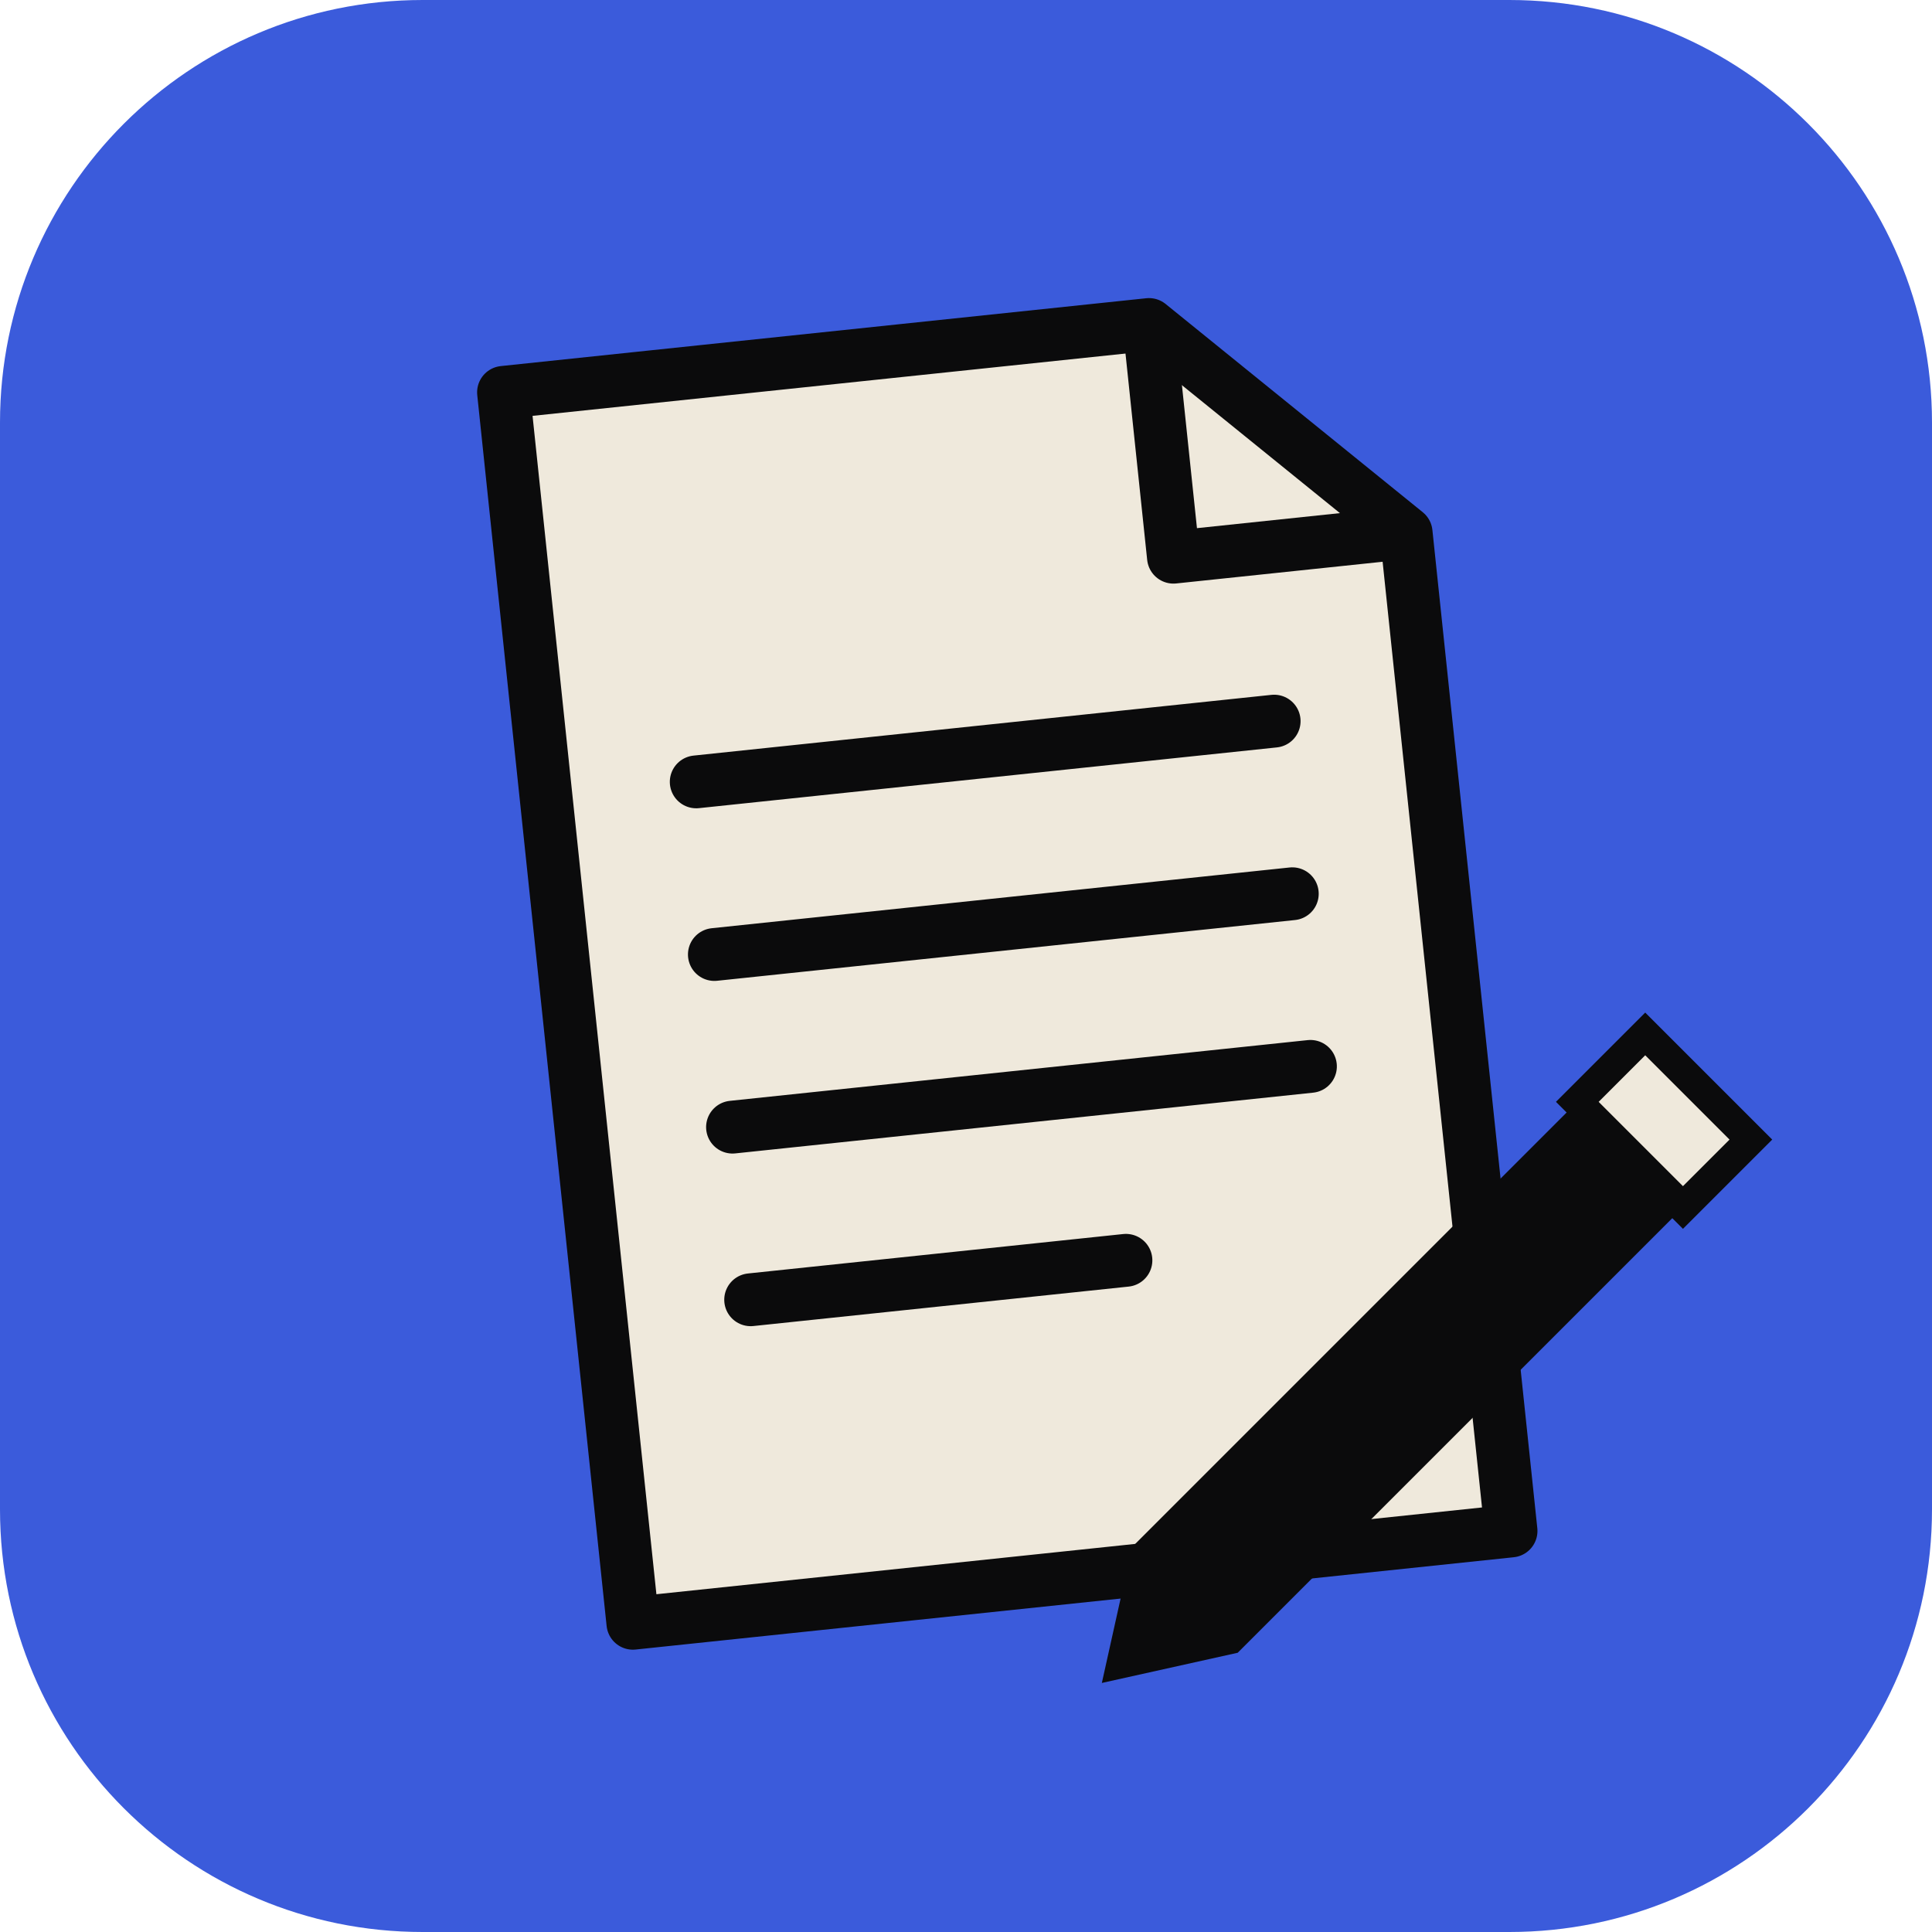
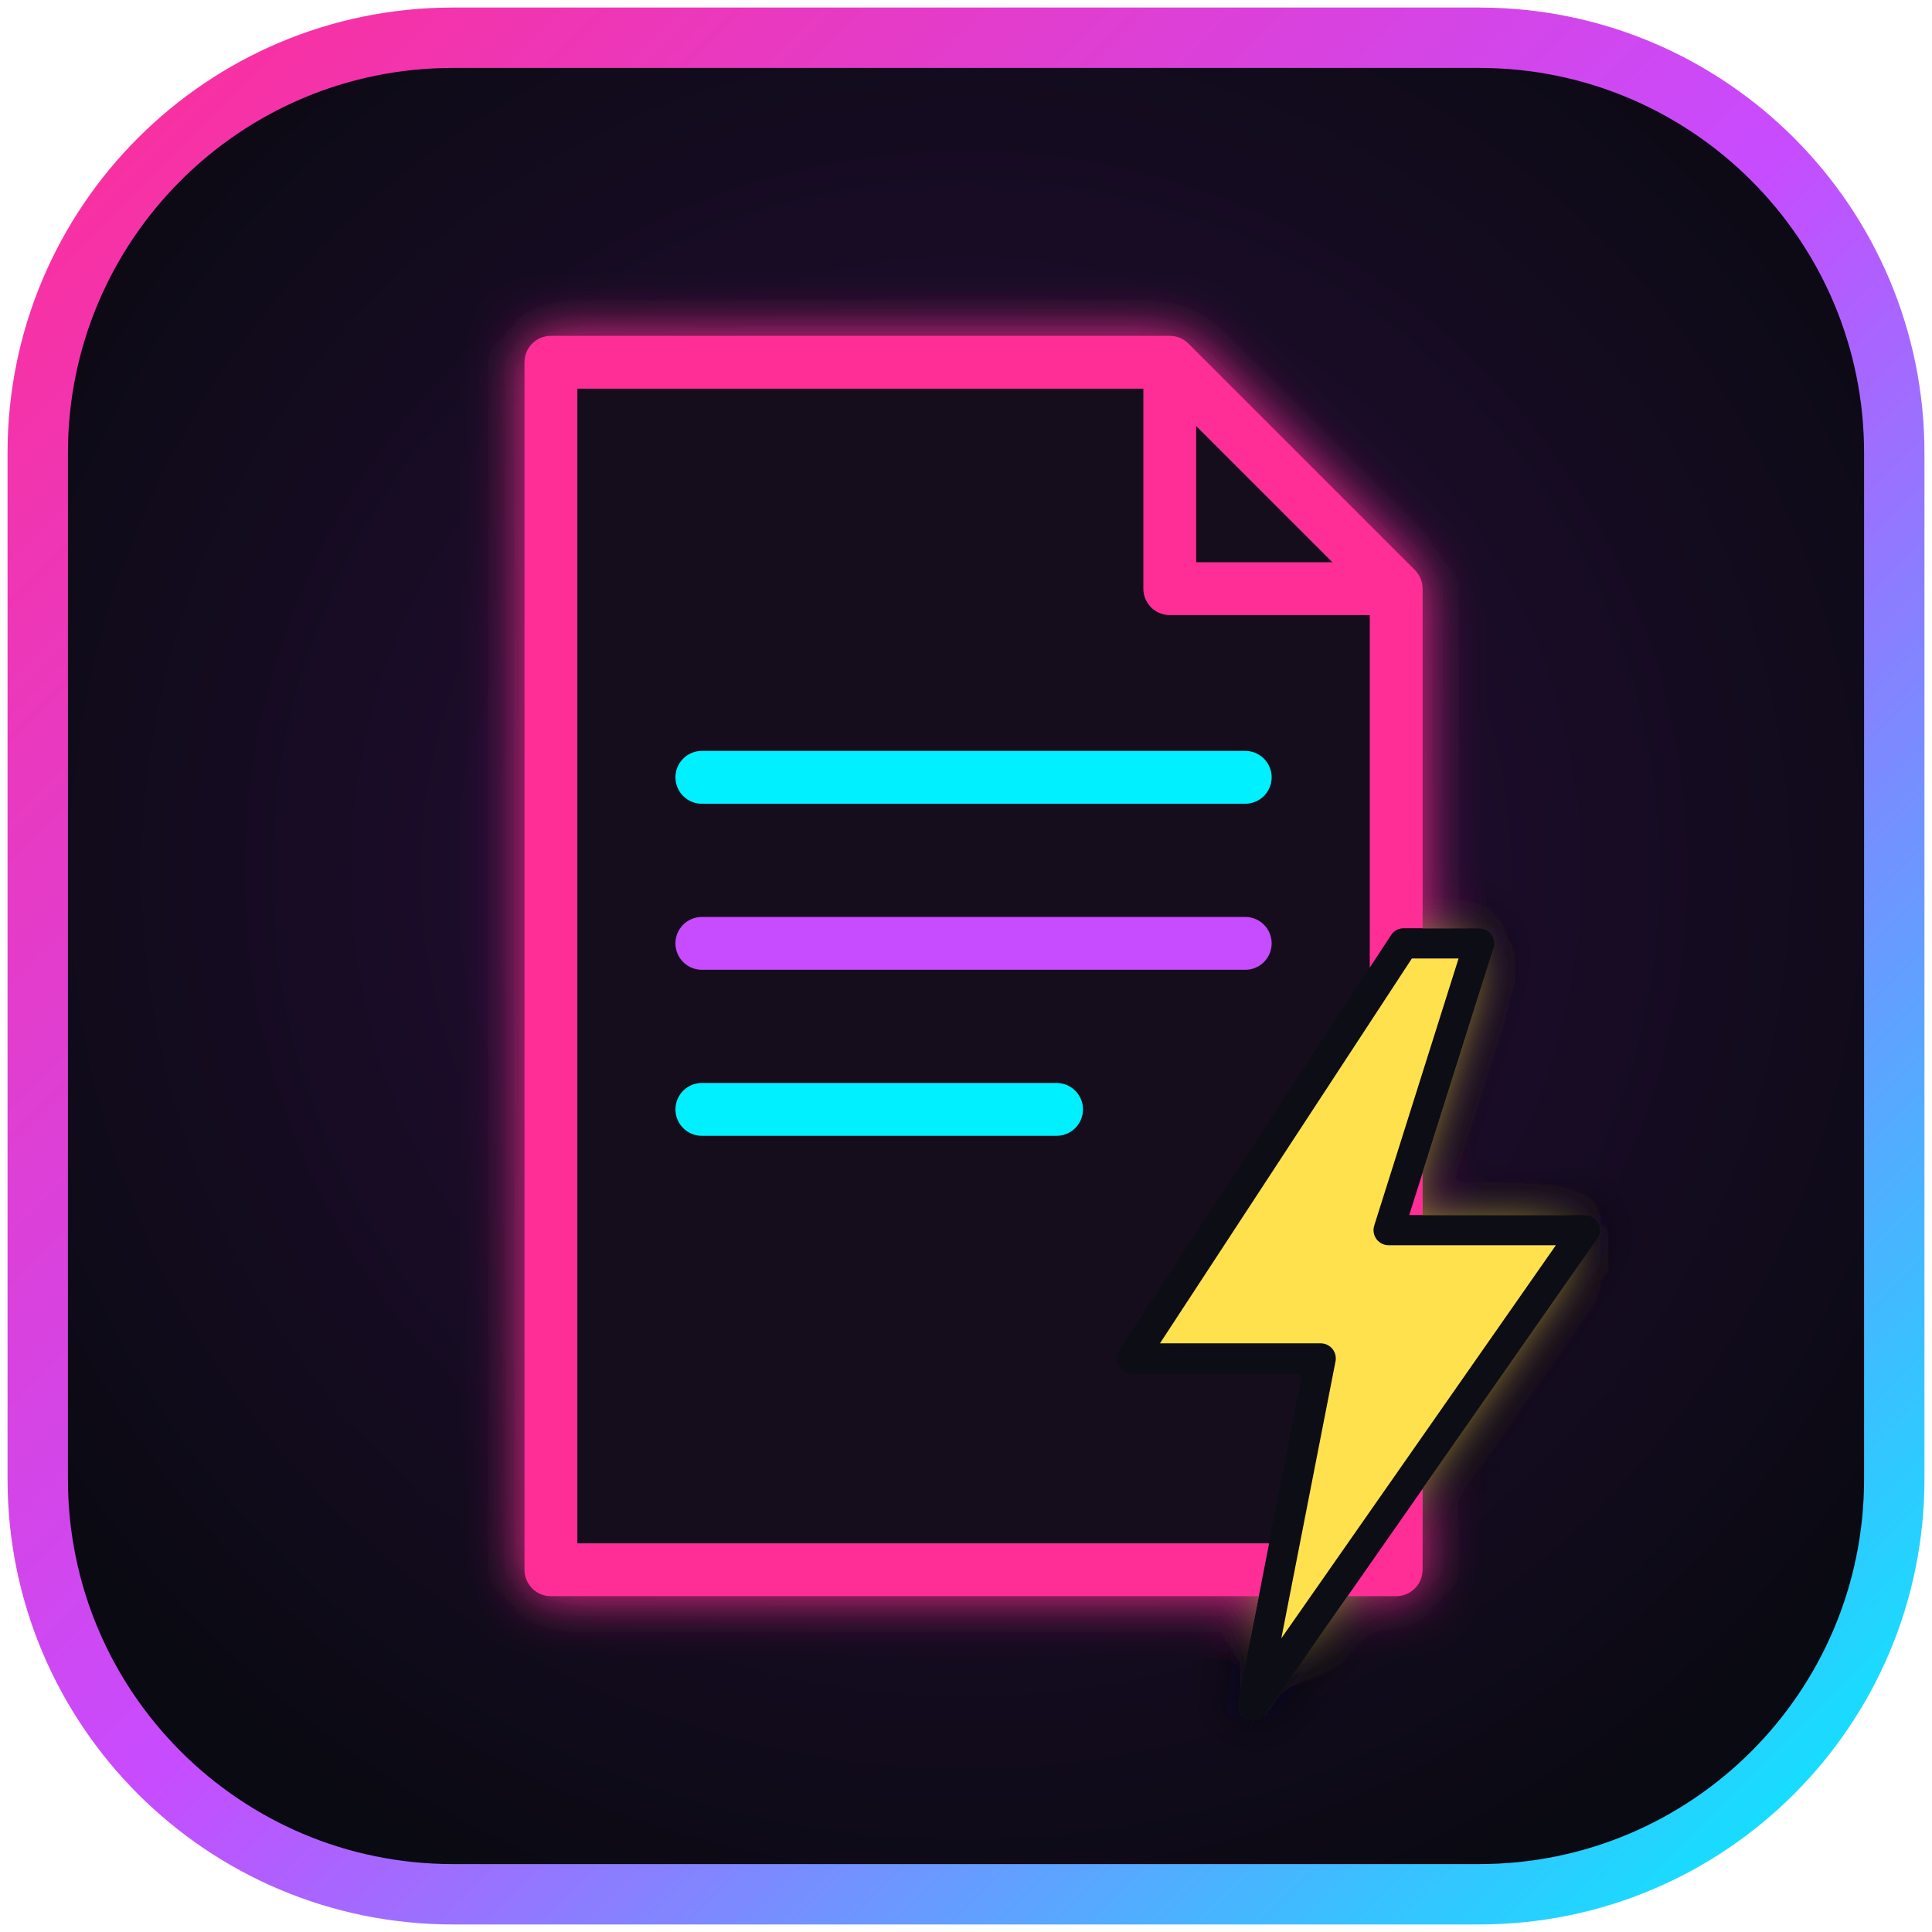
<svg xmlns="http://www.w3.org/2000/svg" viewBox="0 0 512 512">
-   <rect width="512" height="512" rx="112" fill="#3B5BDB" />
-   <g transform="rotate(-6 256 256)">
-     <path d="M150 92 H322 L384 154 V420 H150 Z" fill="#efe9dc" stroke="#0b0b0c" stroke-width="14" stroke-linejoin="round" />
-     <path d="M322 92 V154 H384" fill="none" stroke="#0b0b0c" stroke-width="14" stroke-linejoin="round" />
-     <g stroke="#0b0b0c" stroke-width="14" stroke-linecap="round">
-       <line x1="190" y1="200" x2="344" y2="200" />
-       <line x1="190" y1="246" x2="344" y2="246" />
-       <line x1="190" y1="292" x2="344" y2="292" />
-       <line x1="190" y1="338" x2="290" y2="338" />
+   <defs>
+     <linearGradient id="edge" x1="0" y1="0" x2="1" y2="1">
+       <stop offset="0" stop-color="#FF2D96" />
+       <stop offset="0.5" stop-color="#C74CFF" />
+       <stop offset="1" stop-color="#00F0FF" />
+     </linearGradient>
+     <radialGradient id="glow" cx="0.5" cy="0.45" r="0.6">
+       <stop offset="0" stop-color="#2A0E3D" />
+       <stop offset="1" stop-color="#0A0A12" />
+     </radialGradient>
+     <filter id="neon" x="-30%" y="-30%" width="160%" height="160%">
+       <feGaussianBlur stdDeviation="7" result="b" />
+       <feMerge>
+         <feMergeNode in="b" />
+         <feMergeNode in="SourceGraphic" />
+       </feMerge>
+     </filter>
+   </defs>
+   <rect x="10" y="10" width="492" height="492" rx="110" fill="url(#glow)" stroke="url(#edge)" stroke-width="16" />
+   <g filter="url(#neon)">
+     <path d="M146 96 H310 L370 156 V416 H146 Z" fill="#12101C" stroke="#FF2D96" stroke-width="14" stroke-linejoin="round" />
+     <path d="M310 96 V156 H370" fill="none" stroke="#FF2D96" stroke-width="14" stroke-linejoin="round" />
+     <g stroke-width="14" stroke-linecap="round">
+       <line x1="186" y1="206" x2="330" y2="206" stroke="#00F0FF" />
+       <line x1="186" y1="250" x2="330" y2="250" stroke="#C74CFF" />
+       <line x1="186" y1="294" x2="280" y2="294" stroke="#00F0FF" />
    </g>
+     <path d="M372 250 L300 360 H350 L332 452 L420 326 H368 L392 250 Z" fill="#FFE14D" stroke="#0A0A12" stroke-width="8" stroke-linejoin="round" />
  </g>
-   <path d="M300 410 L418 292 L446 320 L328 438 L292 446 Z" fill="#0b0b0c" />
-   <path d="M418 292 L436 274 L464 302 L446 320 Z" fill="#efe9dc" stroke="#0b0b0c" stroke-width="8" />
</svg>
